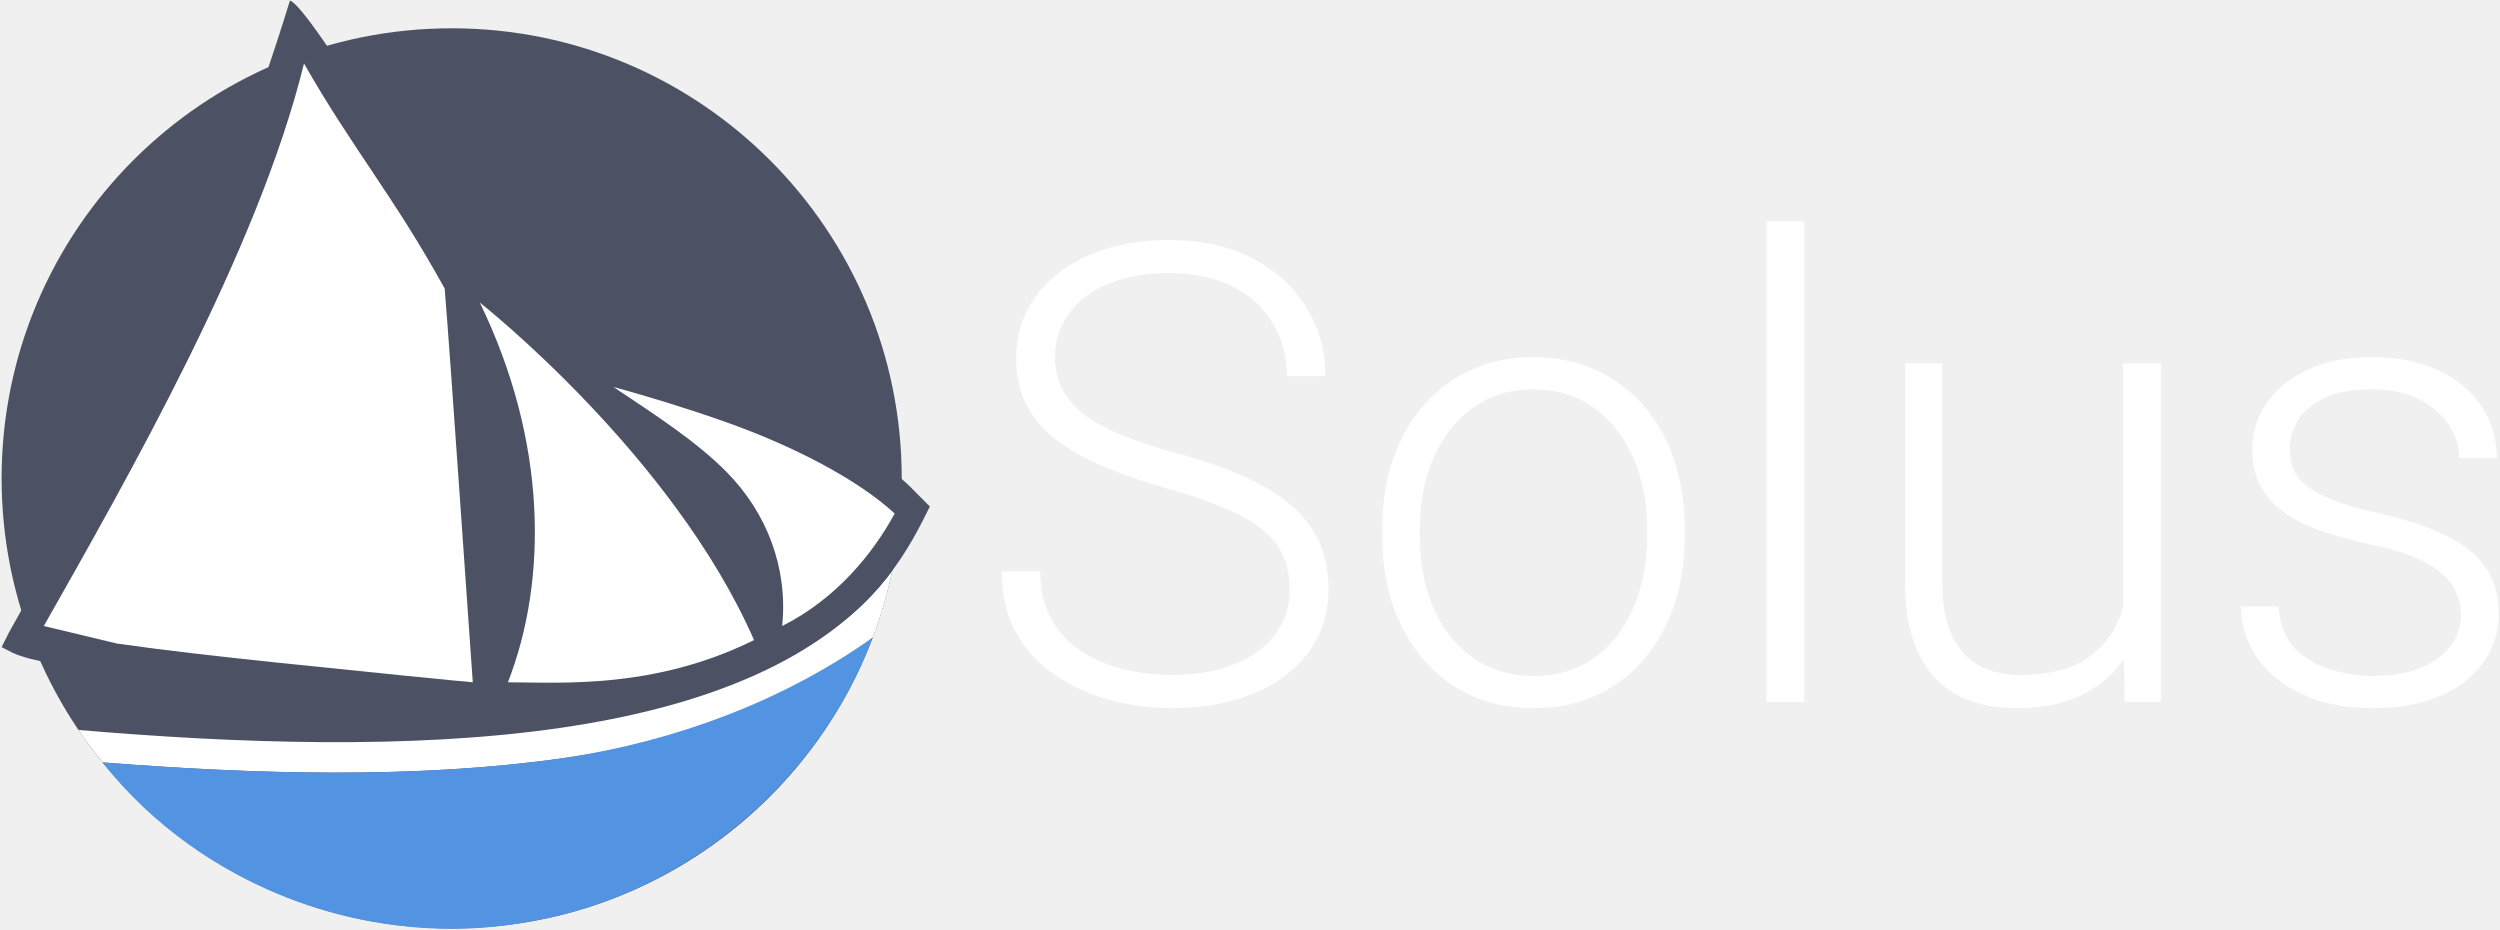
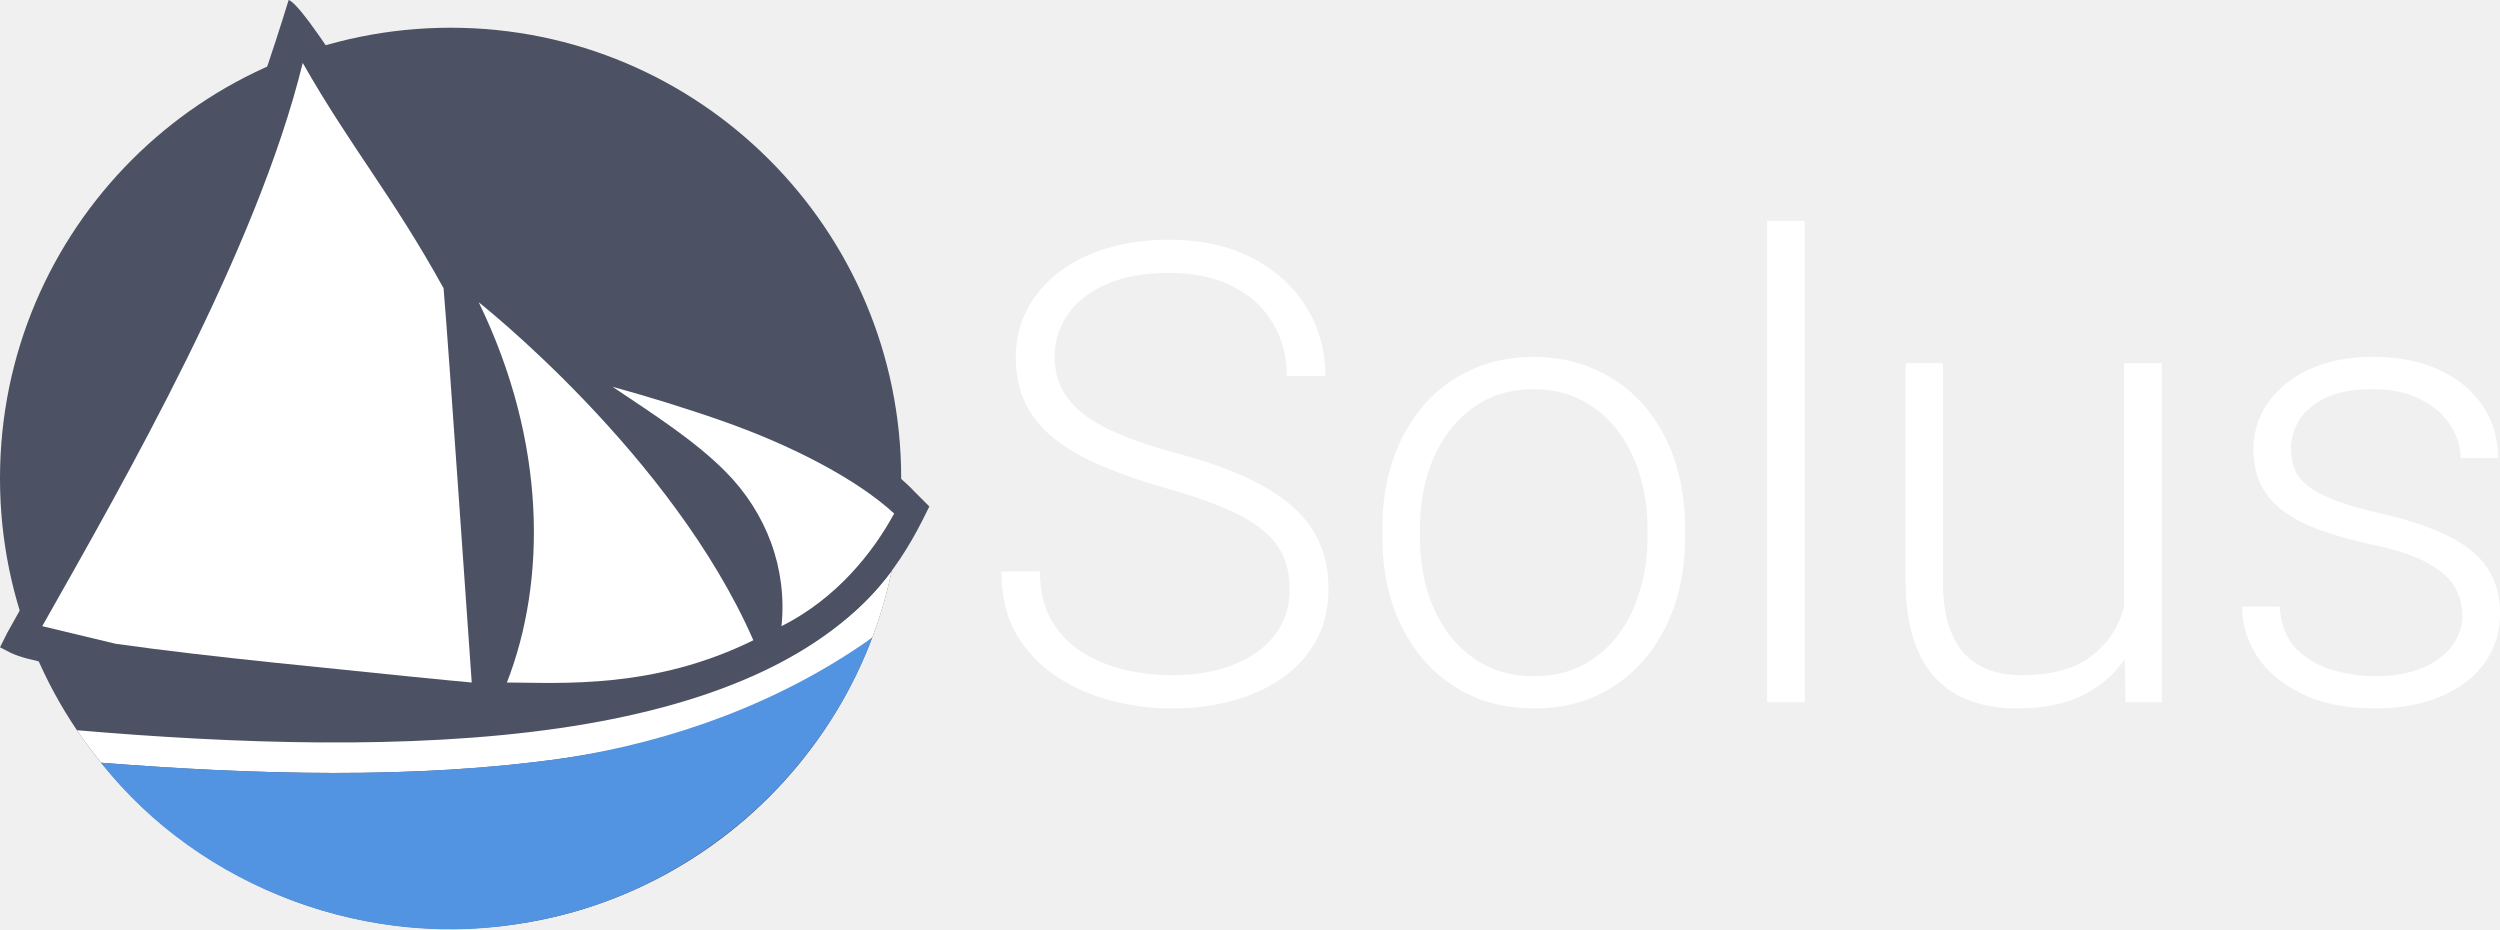
- <svg xmlns="http://www.w3.org/2000/svg" width="1336.669" height="496.941" viewBox="0 0 322.583 132" id="svg6473" version="1.1">
-   <defs id="defs6475" />
-   <g id="layer1" transform="matrix(0.9987028,0,0,0.9987029,-19.99949,-915.0879)">
-     <path d="m 187.174,1000.118 q 0,-2.67 -0.89,-4.717 -0.89,-2.092 -2.937,-3.738 -2.003,-1.691 -5.429,-3.115 -3.382,-1.469 -8.455,-2.893 -4.851,-1.38 -8.767,-3.026 -3.916,-1.647 -6.72,-3.783 -2.759,-2.136 -4.228,-4.984 -1.469,-2.893 -1.469,-6.72 0,-3.738 1.602,-6.809 1.602,-3.071 4.495,-5.296 2.937,-2.225 6.898,-3.427 4.005,-1.202 8.767,-1.202 6.809,0 11.793,2.581 4.984,2.581 7.699,6.987 2.715,4.361 2.715,9.79 h -5.474 q 0,-4.228 -2.003,-7.521 -1.958,-3.338 -5.696,-5.207 -3.694,-1.914 -9.034,-1.914 -5.34,0 -8.989,1.647 -3.605,1.602 -5.429,4.317 -1.825,2.67 -1.825,5.963 0,2.314 0.89,4.272 0.89,1.914 2.893,3.605 2.003,1.647 5.34,3.071 3.382,1.424 8.277,2.759 5.162,1.38 9.123,3.115 4.005,1.736 6.764,4.005 2.759,2.27 4.183,5.251 1.424,2.982 1.424,6.898 0,3.961 -1.647,7.12 -1.647,3.115 -4.673,5.34 -2.982,2.181 -7.076,3.338 -4.05,1.157 -8.9,1.157 -4.317,0 -8.589,-1.113 -4.272,-1.113 -7.832,-3.471 -3.516,-2.359 -5.652,-6.008 -2.092,-3.694 -2.092,-8.856 h 5.474 q 0,4.094 1.647,6.942 1.647,2.804 4.361,4.539 2.759,1.691 6.052,2.492 3.338,0.757 6.631,0.757 5.118,0 8.856,-1.513 3.783,-1.513 5.83,-4.228 2.092,-2.759 2.092,-6.408 z m 13.172,-7.387 v -1.424 q 0,-5.251 1.513,-9.701 1.558,-4.45 4.361,-7.699 2.804,-3.249 6.764,-5.029 3.961,-1.825 8.811,-1.825 4.895,0 8.856,1.825 4.005,1.78 6.809,5.029 2.848,3.249 4.361,7.699 1.513,4.45 1.513,9.701 v 1.424 q 0,5.251 -1.513,9.701 -1.513,4.406 -4.361,7.699 -2.804,3.249 -6.764,5.073 -3.916,1.78 -8.811,1.78 -4.895,0 -8.856,-1.78 -3.961,-1.825 -6.809,-5.073 -2.804,-3.293 -4.361,-7.699 -1.513,-4.45 -1.513,-9.701 z m 5.34,-1.424 v 1.424 q 0,3.961 1.024,7.521 1.068,3.516 3.115,6.275 2.092,2.715 5.118,4.317 3.026,1.558 6.942,1.558 3.916,0 6.898,-1.558 3.026,-1.602 5.073,-4.317 2.047,-2.759 3.071,-6.275 1.068,-3.56 1.068,-7.521 v -1.424 q 0,-3.916 -1.068,-7.432 -1.024,-3.516 -3.115,-6.275 -2.047,-2.759 -5.073,-4.361 -3.026,-1.602 -6.942,-1.602 -3.872,0 -6.898,1.602 -2.982,1.602 -5.073,4.361 -2.047,2.759 -3.115,6.275 -1.024,3.516 -1.024,7.432 z m 54.648,-43.567 v 68.354 h -5.34 v -68.354 z m 45.347,57.229 v -37.025 h 5.385 v 48.151 h -5.162 z m 0.979,-8.945 2.759,-0.089 q 0,4.539 -1.068,8.411 -1.068,3.827 -3.338,6.675 -2.27,2.804 -5.874,4.406 -3.605,1.558 -8.678,1.558 -3.516,0 -6.453,-1.024 -2.893,-1.024 -4.984,-3.16 -2.092,-2.181 -3.249,-5.652 -1.113,-3.471 -1.113,-8.411 v -30.795 h 5.296 v 30.884 q 0,3.827 0.846,6.453 0.89,2.581 2.403,4.139 1.558,1.513 3.56,2.18 2.003,0.668 4.317,0.668 5.874,0 9.256,-2.225 3.427,-2.27 4.851,-5.963 1.469,-3.738 1.469,-8.055 z m 47.083,7.788 q 0,-2.003 -0.979,-3.872 -0.979,-1.914 -3.783,-3.516 -2.759,-1.602 -8.099,-2.715 -4.05,-0.89 -7.209,-2.003 -3.115,-1.113 -5.251,-2.67 -2.136,-1.558 -3.249,-3.738 -1.113,-2.181 -1.113,-5.162 0,-2.67 1.157,-5.029 1.202,-2.403 3.382,-4.183 2.225,-1.825 5.34,-2.848 3.16,-1.024 7.076,-1.024 5.607,0 9.568,1.914 3.961,1.869 6.097,5.118 2.136,3.249 2.136,7.343 h -5.34 q 0,-2.492 -1.469,-4.717 -1.424,-2.225 -4.228,-3.649 -2.759,-1.424 -6.764,-1.424 -4.139,0 -6.72,1.246 -2.537,1.246 -3.738,3.16 -1.157,1.914 -1.157,3.961 0,1.602 0.49,2.937 0.49,1.291 1.869,2.403 1.38,1.113 3.916,2.092 2.537,0.979 6.542,1.869 5.83,1.335 9.523,3.204 3.738,1.825 5.518,4.495 1.825,2.67 1.825,6.497 0,2.982 -1.246,5.474 -1.246,2.447 -3.605,4.272 -2.314,1.78 -5.607,2.759 -3.249,0.979 -7.298,0.979 -6.097,0 -10.324,-2.047 -4.228,-2.047 -6.408,-5.34 -2.136,-3.293 -2.136,-7.076 h 5.34 q 0.223,3.783 2.314,5.963 2.136,2.136 5.162,3.026 3.026,0.89 6.052,0.89 4.05,0 6.809,-1.202 2.759,-1.202 4.183,-3.16 1.424,-2.002 1.424,-4.228 z" id="text2" style="font-weight:300;font-size:91.139px;font-family:Roboto;-inkscape-font-specification:'Roboto Light';fill:#ffffff;stroke-width:2.128" transform="translate(-1.2413381e-7,1.3266418e-5)" aria-label="Solus" />
-     <g id="g4802" transform="translate(872.7857,1728.866)">
-       <circle style="fill:#4c5263;fill-opacity:1;stroke:none;stroke-width:3;stroke-miterlimit:4;stroke-dasharray:none;stroke-opacity:1" id="circle4804" cx="-804.786" cy="-744.566" r="64" />
-       <path style="color:#000000;font-style:normal;font-variant:normal;font-weight:normal;font-stretch:normal;font-size:medium;line-height:normal;font-family:sans-serif;text-indent:0;text-align:start;text-decoration:none;text-decoration-line:none;text-decoration-style:solid;text-decoration-color:#000000;letter-spacing:normal;word-spacing:normal;text-transform:none;writing-mode:lr-tb;direction:ltr;baseline-shift:baseline;text-anchor:start;white-space:normal;clip-rule:nonzero;display:inline;overflow:visible;visibility:visible;opacity:1;isolation:auto;mix-blend-mode:normal;color-interpolation:sRGB;color-interpolation-filters:linearRGB;solid-color:#000000;solid-opacity:1;fill:#4c5263;fill-opacity:1;fill-rule:evenodd;stroke:none;stroke-width:4.318;stroke-linecap:butt;stroke-linejoin:miter;stroke-miterlimit:4;stroke-dasharray:none;stroke-dashoffset:0;stroke-opacity:1;color-rendering:auto;image-rendering:auto;shape-rendering:auto;text-rendering:auto;enable-background:accumulate" d="m -827.789,-812.503 c -9.631,31.459 -23.864,61.334 -39.997,89.938 l -1,2 1.542,0.794 c 1.353,0.628 3.135,1.051 5.547,1.533 2.412,0.482 5.379,0.963 8.713,1.439 6.668,0.953 14.798,1.884 22.686,2.703 15.775,1.639 30.582,2.834 30.582,2.834 l 2.52,0.203 -0.193,-2.521 c 0,0 -3.907,-50.83 -4.637,-59.182 l -0.039,-0.451 -0.219,-0.398 c -4.624,-7.384 -22.587,-38.023 -25.504,-38.892 z m 2.003,8.938 c 6.828,12.012 12.727,18.822 20,32 0.726,8.398 3.583,51.759 3.891,55.765 -2.158,-0.176 -13.548,-1.093 -27.959,-2.59 -7.856,-0.816 -15.948,-1.743 -22.52,-2.682 -3.286,-0.469 -6.192,-0.944 -8.477,-1.4 -1.127,-0.225 -1.152,-0.881 -1.936,-1.093 11.783,-20.819 30.499,-53.468 37,-80 z" id="path4806" />
-       <path style="color:#000000;font-style:normal;font-variant:normal;font-weight:normal;font-stretch:normal;font-size:medium;line-height:normal;font-family:sans-serif;text-indent:0;text-align:start;text-decoration:none;text-decoration-line:none;text-decoration-style:solid;text-decoration-color:#000000;letter-spacing:normal;word-spacing:normal;text-transform:none;writing-mode:lr-tb;direction:ltr;baseline-shift:baseline;text-anchor:start;white-space:normal;clip-rule:nonzero;display:inline;overflow:visible;visibility:visible;opacity:1;isolation:auto;mix-blend-mode:normal;color-interpolation:sRGB;color-interpolation-filters:linearRGB;solid-color:#000000;solid-opacity:1;fill:#ffffff;fill-opacity:1;fill-rule:evenodd;stroke:none;stroke-width:4.318;stroke-linecap:butt;stroke-linejoin:miter;stroke-miterlimit:4;stroke-dasharray:none;stroke-dashoffset:0;stroke-opacity:1;color-rendering:auto;image-rendering:auto;shape-rendering:auto;text-rendering:auto;enable-background:accumulate" d="m -742.143,-731.415 c -9.346,12.608 -26.609,19.346 -47.175,22.334 -21.457,3.118 -46.338,2.191 -68.539,0.295 1.063,1.588 2.23,3.128 3.432,4.615 21.372,1.694 44.918,2.387 65.728,-0.637 17.356,-2.522 33.04,-7.638 43.799,-17.146 1.174,-3.057 2.139,-6.443 2.755,-9.461 z" id="path4808" />
-       <path style="color:#000000;font-style:normal;font-variant:normal;font-weight:normal;font-stretch:normal;font-size:medium;line-height:normal;font-family:sans-serif;text-indent:0;text-align:start;text-decoration:none;text-decoration-line:none;text-decoration-style:solid;text-decoration-color:#000000;letter-spacing:normal;word-spacing:normal;text-transform:none;writing-mode:lr-tb;direction:ltr;baseline-shift:baseline;text-anchor:start;white-space:normal;clip-rule:nonzero;display:inline;overflow:visible;visibility:visible;opacity:1;isolation:auto;mix-blend-mode:normal;color-interpolation:sRGB;color-interpolation-filters:linearRGB;solid-color:#000000;solid-opacity:1;fill:#4c5263;fill-opacity:1;fill-rule:evenodd;stroke:none;stroke-width:4.318;stroke-linecap:butt;stroke-linejoin:miter;stroke-miterlimit:4;stroke-dasharray:none;stroke-dashoffset:0;stroke-opacity:1;color-rendering:auto;image-rendering:auto;shape-rendering:auto;text-rendering:auto;enable-background:accumulate" d="m -793.786,-765.566 -1.029,4.5 c 10.049,6.721 19.625,12.59 25.844,18.83 6.219,6.24 9.133,12.381 6.77,20.98 l -1.102,4.014 3.916,-1.41 c 12.235,-4.402 18.049,-12.933 21.601,-19.914 l 1,-2 -2,-2 c -5.963,-6.28 -15.174,-10.442 -25.861,-14.231 -10.687,-3.789 -22.326,-7.126 -29.139,-8.769 z m 11.936,7.951 c 4.973,1.367 10.391,2.985 15.76,4.889 9.741,3.453 18.963,7.894 24.174,12.693 -2.98,5.495 -7.524,11.833 -15.363,15.771 0.841,-8.222 -2.782,-15.151 -8.633,-21.021 -4.318,-4.333 -9.958,-8.325 -15.938,-12.332 z" id="path4810" />
-       <circle r="64.075" cy="-744.641" cx="-804.711" id="circle4812" style="fill:#500000;fill-opacity:0;stroke:none;stroke-width:3;stroke-miterlimit:4;stroke-dasharray:none;stroke-opacity:1" />
-       <path style="fill:#5294e2;fill-opacity:1;stroke:none;stroke-width:3;stroke-miterlimit:4;stroke-dasharray:none;stroke-opacity:1" d="m -788.701,-704.809 c -21.748,3.069 -43.9,2.308 -65.724,0.639 14.044,17.91 38.453,26.936 61,22.586 21.76,-3.74 40.833,-19.676 48.517,-40.35 -12.922,9.166 -28.189,14.729 -43.792,17.126 z" id="path4814" />
-       <path id="path4816" d="m -800.786,-769.566 c 9.639,19.855 9.647,39.499 4,54 7.952,0.048 20.928,0.94 35,-6 -11.566,-26.41 -39,-48 -39,-48 z" style="fill:#ffffff;fill-opacity:1;fill-rule:evenodd;stroke:none;stroke-width:1px;stroke-linecap:butt;stroke-linejoin:miter;stroke-opacity:1" />
-       <path style="fill:#ffffff;fill-opacity:1;fill-rule:evenodd;stroke:none;stroke-width:4.318;stroke-linecap:butt;stroke-linejoin:miter;stroke-miterlimit:4;stroke-dasharray:none;stroke-opacity:1" d="m -825.786,-803.566 c -6.501,26.532 -25.218,59.182 -37,80 l 10.415,2.496 c 6.571,0.939 14.663,1.865 22.52,2.682 14.41,1.497 25.907,2.646 28.066,2.823 -0.308,-4.009 -3.274,-47.6 -4,-56 -7.273,-13.178 -13.172,-19.988 -20,-32 z" id="path4819" />
-       <path style="fill:#ffffff;fill-opacity:1;fill-rule:evenodd;stroke:none;stroke-width:4.318;stroke-linecap:butt;stroke-linejoin:miter;stroke-miterlimit:4;stroke-dasharray:none;stroke-opacity:1" d="m -781.786,-757.566 c 5.981,4.008 11.68,7.666 16,12 5.85,5.87 8.84,13.779 8,22 7.838,-3.938 13.02,-10.506 16,-16 -5.211,-4.799 -14.26,-9.547 -24,-13 -5.371,-1.904 -11.025,-3.633 -16,-5 z" id="path4821" />
+ <svg xmlns="http://www.w3.org/2000/svg" width="353.232mm" height="131.312mm" viewBox="0 0 353.232 131.312" version="1.1" id="svg1">
+   <defs id="defs1" />
+   <g id="layer1" transform="translate(86.51875,-51.85834)">
+     <g id="layer1-2" transform="matrix(0.9947863,0,0,0.9947864,-90.49789,-859.7263)">
+       <path d="m 187.174,1000.118 q 0,-2.67 -0.89,-4.717 -0.89,-2.092 -2.937,-3.738 -2.003,-1.691 -5.429,-3.115 -3.382,-1.469 -8.455,-2.893 -4.851,-1.38 -8.767,-3.026 -3.916,-1.647 -6.72,-3.783 -2.759,-2.136 -4.228,-4.984 -1.469,-2.893 -1.469,-6.72 0,-3.738 1.602,-6.809 1.602,-3.071 4.495,-5.296 2.937,-2.225 6.898,-3.427 4.005,-1.202 8.767,-1.202 6.809,0 11.793,2.581 4.984,2.581 7.699,6.987 2.715,4.361 2.715,9.79 h -5.474 q 0,-4.228 -2.003,-7.521 -1.958,-3.338 -5.696,-5.207 -3.694,-1.914 -9.034,-1.914 -5.34,0 -8.989,1.647 -3.605,1.602 -5.429,4.317 -1.825,2.67 -1.825,5.963 0,2.314 0.89,4.272 0.89,1.914 2.893,3.605 2.003,1.647 5.34,3.071 3.382,1.424 8.277,2.759 5.162,1.38 9.123,3.115 4.005,1.736 6.764,4.005 2.759,2.27 4.183,5.251 1.424,2.982 1.424,6.898 0,3.961 -1.647,7.12 -1.647,3.115 -4.673,5.34 -2.982,2.181 -7.076,3.338 -4.05,1.157 -8.9,1.157 -4.317,0 -8.589,-1.113 -4.272,-1.113 -7.832,-3.471 -3.516,-2.359 -5.652,-6.008 -2.092,-3.694 -2.092,-8.856 h 5.474 q 0,4.094 1.647,6.942 1.647,2.804 4.361,4.539 2.759,1.691 6.052,2.492 3.338,0.757 6.631,0.757 5.118,0 8.856,-1.513 3.783,-1.513 5.83,-4.228 2.092,-2.759 2.092,-6.408 z m 13.172,-7.387 v -1.424 q 0,-5.251 1.513,-9.701 1.558,-4.45 4.361,-7.699 2.804,-3.249 6.764,-5.029 3.961,-1.825 8.811,-1.825 4.895,0 8.856,1.825 4.005,1.78 6.809,5.029 2.848,3.249 4.361,7.699 1.513,4.45 1.513,9.701 v 1.424 q 0,5.251 -1.513,9.701 -1.513,4.406 -4.361,7.699 -2.804,3.249 -6.764,5.073 -3.916,1.78 -8.811,1.78 -4.895,0 -8.856,-1.78 -3.961,-1.825 -6.809,-5.073 -2.804,-3.293 -4.361,-7.699 -1.513,-4.45 -1.513,-9.701 z m 5.34,-1.424 v 1.424 q 0,3.961 1.024,7.521 1.068,3.516 3.115,6.275 2.092,2.715 5.118,4.317 3.026,1.558 6.942,1.558 3.916,0 6.898,-1.558 3.026,-1.602 5.073,-4.317 2.047,-2.759 3.071,-6.275 1.068,-3.56 1.068,-7.521 v -1.424 q 0,-3.916 -1.068,-7.432 -1.024,-3.516 -3.115,-6.275 -2.047,-2.759 -5.073,-4.361 -3.026,-1.602 -6.942,-1.602 -3.872,0 -6.898,1.602 -2.982,1.602 -5.073,4.361 -2.047,2.759 -3.115,6.275 -1.024,3.516 -1.024,7.432 z m 54.648,-43.567 v 68.354 h -5.34 v -68.354 z m 45.347,57.229 v -37.025 h 5.385 v 48.151 h -5.162 z m 0.979,-8.945 2.759,-0.089 q 0,4.539 -1.068,8.411 -1.068,3.827 -3.338,6.675 -2.27,2.804 -5.874,4.406 -3.605,1.558 -8.678,1.558 -3.516,0 -6.453,-1.024 -2.893,-1.024 -4.984,-3.16 -2.092,-2.181 -3.249,-5.652 -1.113,-3.471 -1.113,-8.411 v -30.795 h 5.296 v 30.884 q 0,3.827 0.846,6.453 0.89,2.581 2.403,4.139 1.558,1.513 3.56,2.18 2.003,0.668 4.317,0.668 5.874,0 9.256,-2.225 3.427,-2.27 4.851,-5.963 1.469,-3.738 1.469,-8.055 z m 47.083,7.788 q 0,-2.003 -0.979,-3.872 -0.979,-1.914 -3.783,-3.516 -2.759,-1.602 -8.099,-2.715 -4.05,-0.89 -7.209,-2.003 -3.115,-1.113 -5.251,-2.67 -2.136,-1.558 -3.249,-3.738 -1.113,-2.181 -1.113,-5.162 0,-2.67 1.157,-5.029 1.202,-2.403 3.382,-4.183 2.225,-1.825 5.34,-2.848 3.16,-1.024 7.076,-1.024 5.607,0 9.568,1.914 3.961,1.869 6.097,5.118 2.136,3.249 2.136,7.343 h -5.34 q 0,-2.492 -1.469,-4.717 -1.424,-2.225 -4.228,-3.649 -2.759,-1.424 -6.764,-1.424 -4.139,0 -6.72,1.246 -2.537,1.246 -3.738,3.16 -1.157,1.914 -1.157,3.961 0,1.602 0.49,2.937 0.49,1.291 1.869,2.403 1.38,1.113 3.916,2.092 2.537,0.979 6.542,1.869 5.83,1.335 9.523,3.204 3.738,1.825 5.518,4.495 1.825,2.67 1.825,6.497 0,2.982 -1.246,5.474 -1.246,2.447 -3.605,4.272 -2.314,1.78 -5.607,2.759 -3.249,0.979 -7.298,0.979 -6.097,0 -10.324,-2.047 -4.228,-2.047 -6.408,-5.34 -2.136,-3.293 -2.136,-7.076 h 5.34 q 0.223,3.783 2.314,5.963 2.136,2.136 5.162,3.026 3.026,0.89 6.052,0.89 4.05,0 6.809,-1.202 2.759,-1.202 4.183,-3.16 1.424,-2.002 1.424,-4.228 z" id="text2" style="font-weight:300;font-size:91.139px;font-family:Roboto;-inkscape-font-specification:'Roboto Light';fill:#ffffff;stroke-width:2.128" transform="translate(-1.2413381e-7,1.3266418e-5)" aria-label="Solus" />
+       <g id="g4802" transform="translate(872.7857,1728.866)">
+         <circle style="fill:#4c5263;fill-opacity:1;stroke:none;stroke-width:3;stroke-miterlimit:4;stroke-dasharray:none;stroke-opacity:1" id="circle4804" cx="-804.786" cy="-744.566" r="64" />
+         <path style="color:#000000;font-style:normal;font-variant:normal;font-weight:normal;font-stretch:normal;font-size:medium;line-height:normal;font-family:sans-serif;text-indent:0;text-align:start;text-decoration:none;text-decoration-line:none;text-decoration-style:solid;text-decoration-color:#000000;letter-spacing:normal;word-spacing:normal;text-transform:none;writing-mode:lr-tb;direction:ltr;baseline-shift:baseline;text-anchor:start;white-space:normal;clip-rule:nonzero;display:inline;overflow:visible;visibility:visible;opacity:1;isolation:auto;mix-blend-mode:normal;color-interpolation:sRGB;color-interpolation-filters:linearRGB;solid-color:#000000;solid-opacity:1;fill:#4c5263;fill-opacity:1;fill-rule:evenodd;stroke:none;stroke-width:4.318;stroke-linecap:butt;stroke-linejoin:miter;stroke-miterlimit:4;stroke-dasharray:none;stroke-dashoffset:0;stroke-opacity:1;color-rendering:auto;image-rendering:auto;shape-rendering:auto;text-rendering:auto;enable-background:accumulate" d="m -827.789,-812.503 c -9.631,31.459 -23.864,61.334 -39.997,89.938 l -1,2 1.542,0.794 c 1.353,0.628 3.135,1.051 5.547,1.533 2.412,0.482 5.379,0.963 8.713,1.439 6.668,0.953 14.798,1.884 22.686,2.703 15.775,1.639 30.582,2.834 30.582,2.834 l 2.52,0.203 -0.193,-2.521 c 0,0 -3.907,-50.83 -4.637,-59.182 l -0.039,-0.451 -0.219,-0.398 c -4.624,-7.384 -22.587,-38.023 -25.504,-38.892 z m 2.003,8.938 c 6.828,12.012 12.727,18.822 20,32 0.726,8.398 3.583,51.759 3.891,55.765 -2.158,-0.176 -13.548,-1.093 -27.959,-2.59 -7.856,-0.816 -15.948,-1.743 -22.52,-2.682 -3.286,-0.469 -6.192,-0.944 -8.477,-1.4 -1.127,-0.225 -1.152,-0.881 -1.936,-1.093 11.783,-20.819 30.499,-53.468 37,-80 z" id="path4806" />
+         <path style="color:#000000;font-style:normal;font-variant:normal;font-weight:normal;font-stretch:normal;font-size:medium;line-height:normal;font-family:sans-serif;text-indent:0;text-align:start;text-decoration:none;text-decoration-line:none;text-decoration-style:solid;text-decoration-color:#000000;letter-spacing:normal;word-spacing:normal;text-transform:none;writing-mode:lr-tb;direction:ltr;baseline-shift:baseline;text-anchor:start;white-space:normal;clip-rule:nonzero;display:inline;overflow:visible;visibility:visible;opacity:1;isolation:auto;mix-blend-mode:normal;color-interpolation:sRGB;color-interpolation-filters:linearRGB;solid-color:#000000;solid-opacity:1;fill:#ffffff;fill-opacity:1;fill-rule:evenodd;stroke:none;stroke-width:4.318;stroke-linecap:butt;stroke-linejoin:miter;stroke-miterlimit:4;stroke-dasharray:none;stroke-dashoffset:0;stroke-opacity:1;color-rendering:auto;image-rendering:auto;shape-rendering:auto;text-rendering:auto;enable-background:accumulate" d="m -742.143,-731.415 c -9.346,12.608 -26.609,19.346 -47.175,22.334 -21.457,3.118 -46.338,2.191 -68.539,0.295 1.063,1.588 2.23,3.128 3.432,4.615 21.372,1.694 44.918,2.387 65.728,-0.637 17.356,-2.522 33.04,-7.638 43.799,-17.146 1.174,-3.057 2.139,-6.443 2.755,-9.461 z" id="path4808" />
+         <path style="color:#000000;font-style:normal;font-variant:normal;font-weight:normal;font-stretch:normal;font-size:medium;line-height:normal;font-family:sans-serif;text-indent:0;text-align:start;text-decoration:none;text-decoration-line:none;text-decoration-style:solid;text-decoration-color:#000000;letter-spacing:normal;word-spacing:normal;text-transform:none;writing-mode:lr-tb;direction:ltr;baseline-shift:baseline;text-anchor:start;white-space:normal;clip-rule:nonzero;display:inline;overflow:visible;visibility:visible;opacity:1;isolation:auto;mix-blend-mode:normal;color-interpolation:sRGB;color-interpolation-filters:linearRGB;solid-color:#000000;solid-opacity:1;fill:#4c5263;fill-opacity:1;fill-rule:evenodd;stroke:none;stroke-width:4.318;stroke-linecap:butt;stroke-linejoin:miter;stroke-miterlimit:4;stroke-dasharray:none;stroke-dashoffset:0;stroke-opacity:1;color-rendering:auto;image-rendering:auto;shape-rendering:auto;text-rendering:auto;enable-background:accumulate" d="m -793.786,-765.566 -1.029,4.5 c 10.049,6.721 19.625,12.59 25.844,18.83 6.219,6.24 9.133,12.381 6.77,20.98 l -1.102,4.014 3.916,-1.41 c 12.235,-4.402 18.049,-12.933 21.601,-19.914 l 1,-2 -2,-2 c -5.963,-6.28 -15.174,-10.442 -25.861,-14.231 -10.687,-3.789 -22.326,-7.126 -29.139,-8.769 z m 11.936,7.951 c 4.973,1.367 10.391,2.985 15.76,4.889 9.741,3.453 18.963,7.894 24.174,12.693 -2.98,5.495 -7.524,11.833 -15.363,15.771 0.841,-8.222 -2.782,-15.151 -8.633,-21.021 -4.318,-4.333 -9.958,-8.325 -15.938,-12.332 z" id="path4810" />
+         <circle r="64.075" cy="-744.641" cx="-804.711" id="circle4812" style="fill:#500000;fill-opacity:0;stroke:none;stroke-width:3;stroke-miterlimit:4;stroke-dasharray:none;stroke-opacity:1" />
+         <path style="fill:#5294e2;fill-opacity:1;stroke:none;stroke-width:3;stroke-miterlimit:4;stroke-dasharray:none;stroke-opacity:1" d="m -788.701,-704.809 c -21.748,3.069 -43.9,2.308 -65.724,0.639 14.044,17.91 38.453,26.936 61,22.586 21.76,-3.74 40.833,-19.676 48.517,-40.35 -12.922,9.166 -28.189,14.729 -43.792,17.126 z" id="path4814" />
+         <path id="path4816" d="m -800.786,-769.566 c 9.639,19.855 9.647,39.499 4,54 7.952,0.048 20.928,0.94 35,-6 -11.566,-26.41 -39,-48 -39,-48 z" style="fill:#ffffff;fill-opacity:1;fill-rule:evenodd;stroke:none;stroke-width:1px;stroke-linecap:butt;stroke-linejoin:miter;stroke-opacity:1" />
+         <path style="fill:#ffffff;fill-opacity:1;fill-rule:evenodd;stroke:none;stroke-width:4.318;stroke-linecap:butt;stroke-linejoin:miter;stroke-miterlimit:4;stroke-dasharray:none;stroke-opacity:1" d="m -825.786,-803.566 c -6.501,26.532 -25.218,59.182 -37,80 l 10.415,2.496 c 6.571,0.939 14.663,1.865 22.52,2.682 14.41,1.497 25.907,2.646 28.066,2.823 -0.308,-4.009 -3.274,-47.6 -4,-56 -7.273,-13.178 -13.172,-19.988 -20,-32 z" id="path4819" />
+         <path style="fill:#ffffff;fill-opacity:1;fill-rule:evenodd;stroke:none;stroke-width:4.318;stroke-linecap:butt;stroke-linejoin:miter;stroke-miterlimit:4;stroke-dasharray:none;stroke-opacity:1" d="m -781.786,-757.566 c 5.981,4.008 11.68,7.666 16,12 5.85,5.87 8.84,13.779 8,22 7.838,-3.938 13.02,-10.506 16,-16 -5.211,-4.799 -14.26,-9.547 -24,-13 -5.371,-1.904 -11.025,-3.633 -16,-5 z" id="path4821" />
+       </g>
    </g>
  </g>
</svg>
